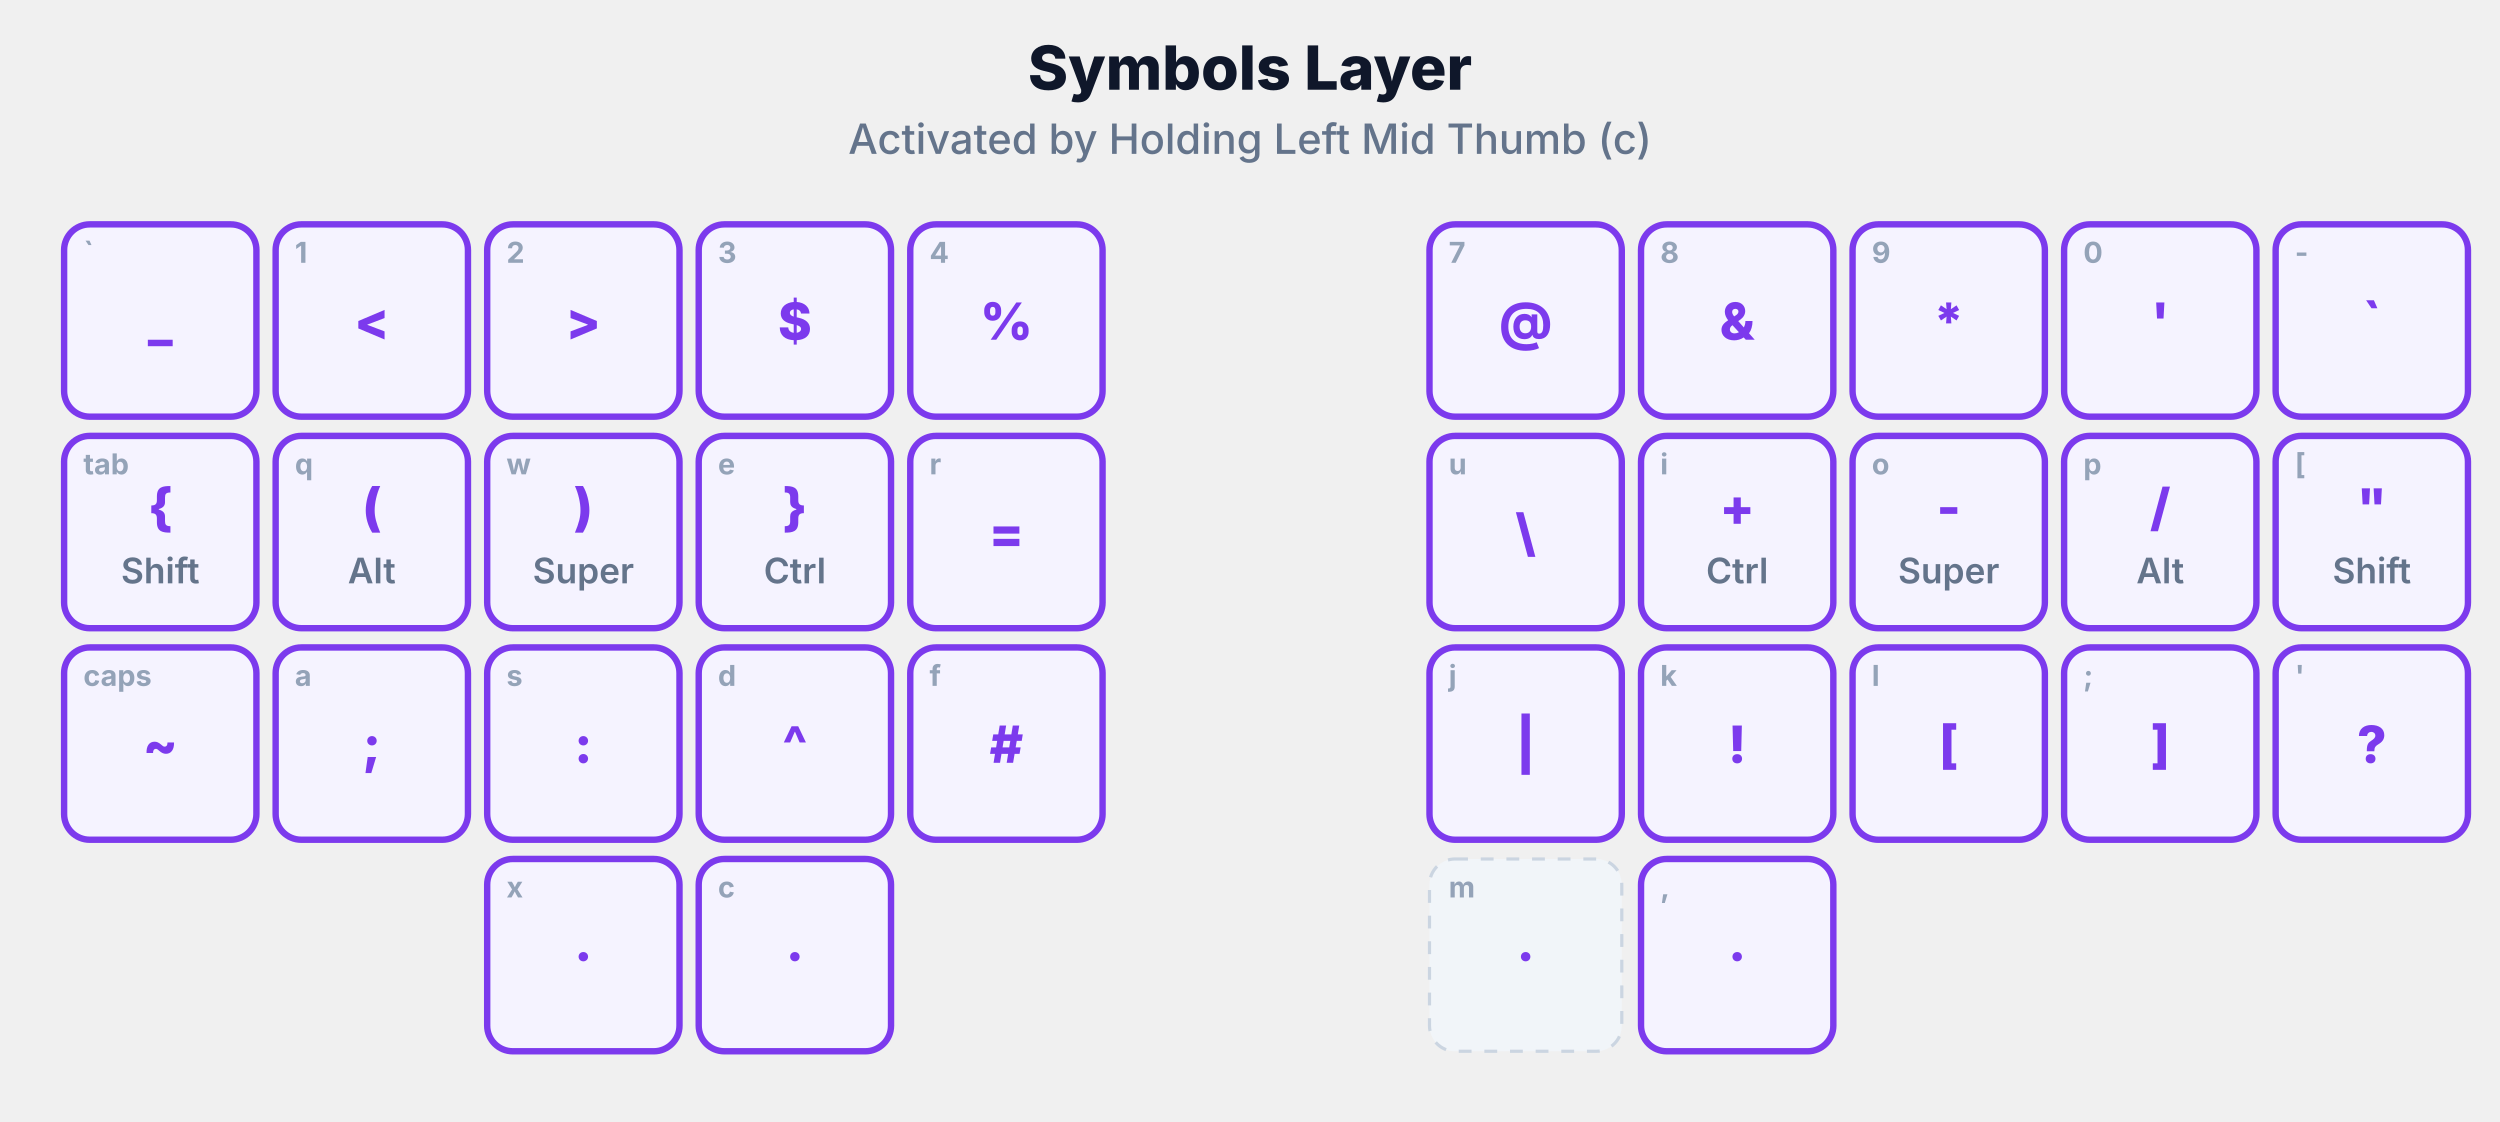
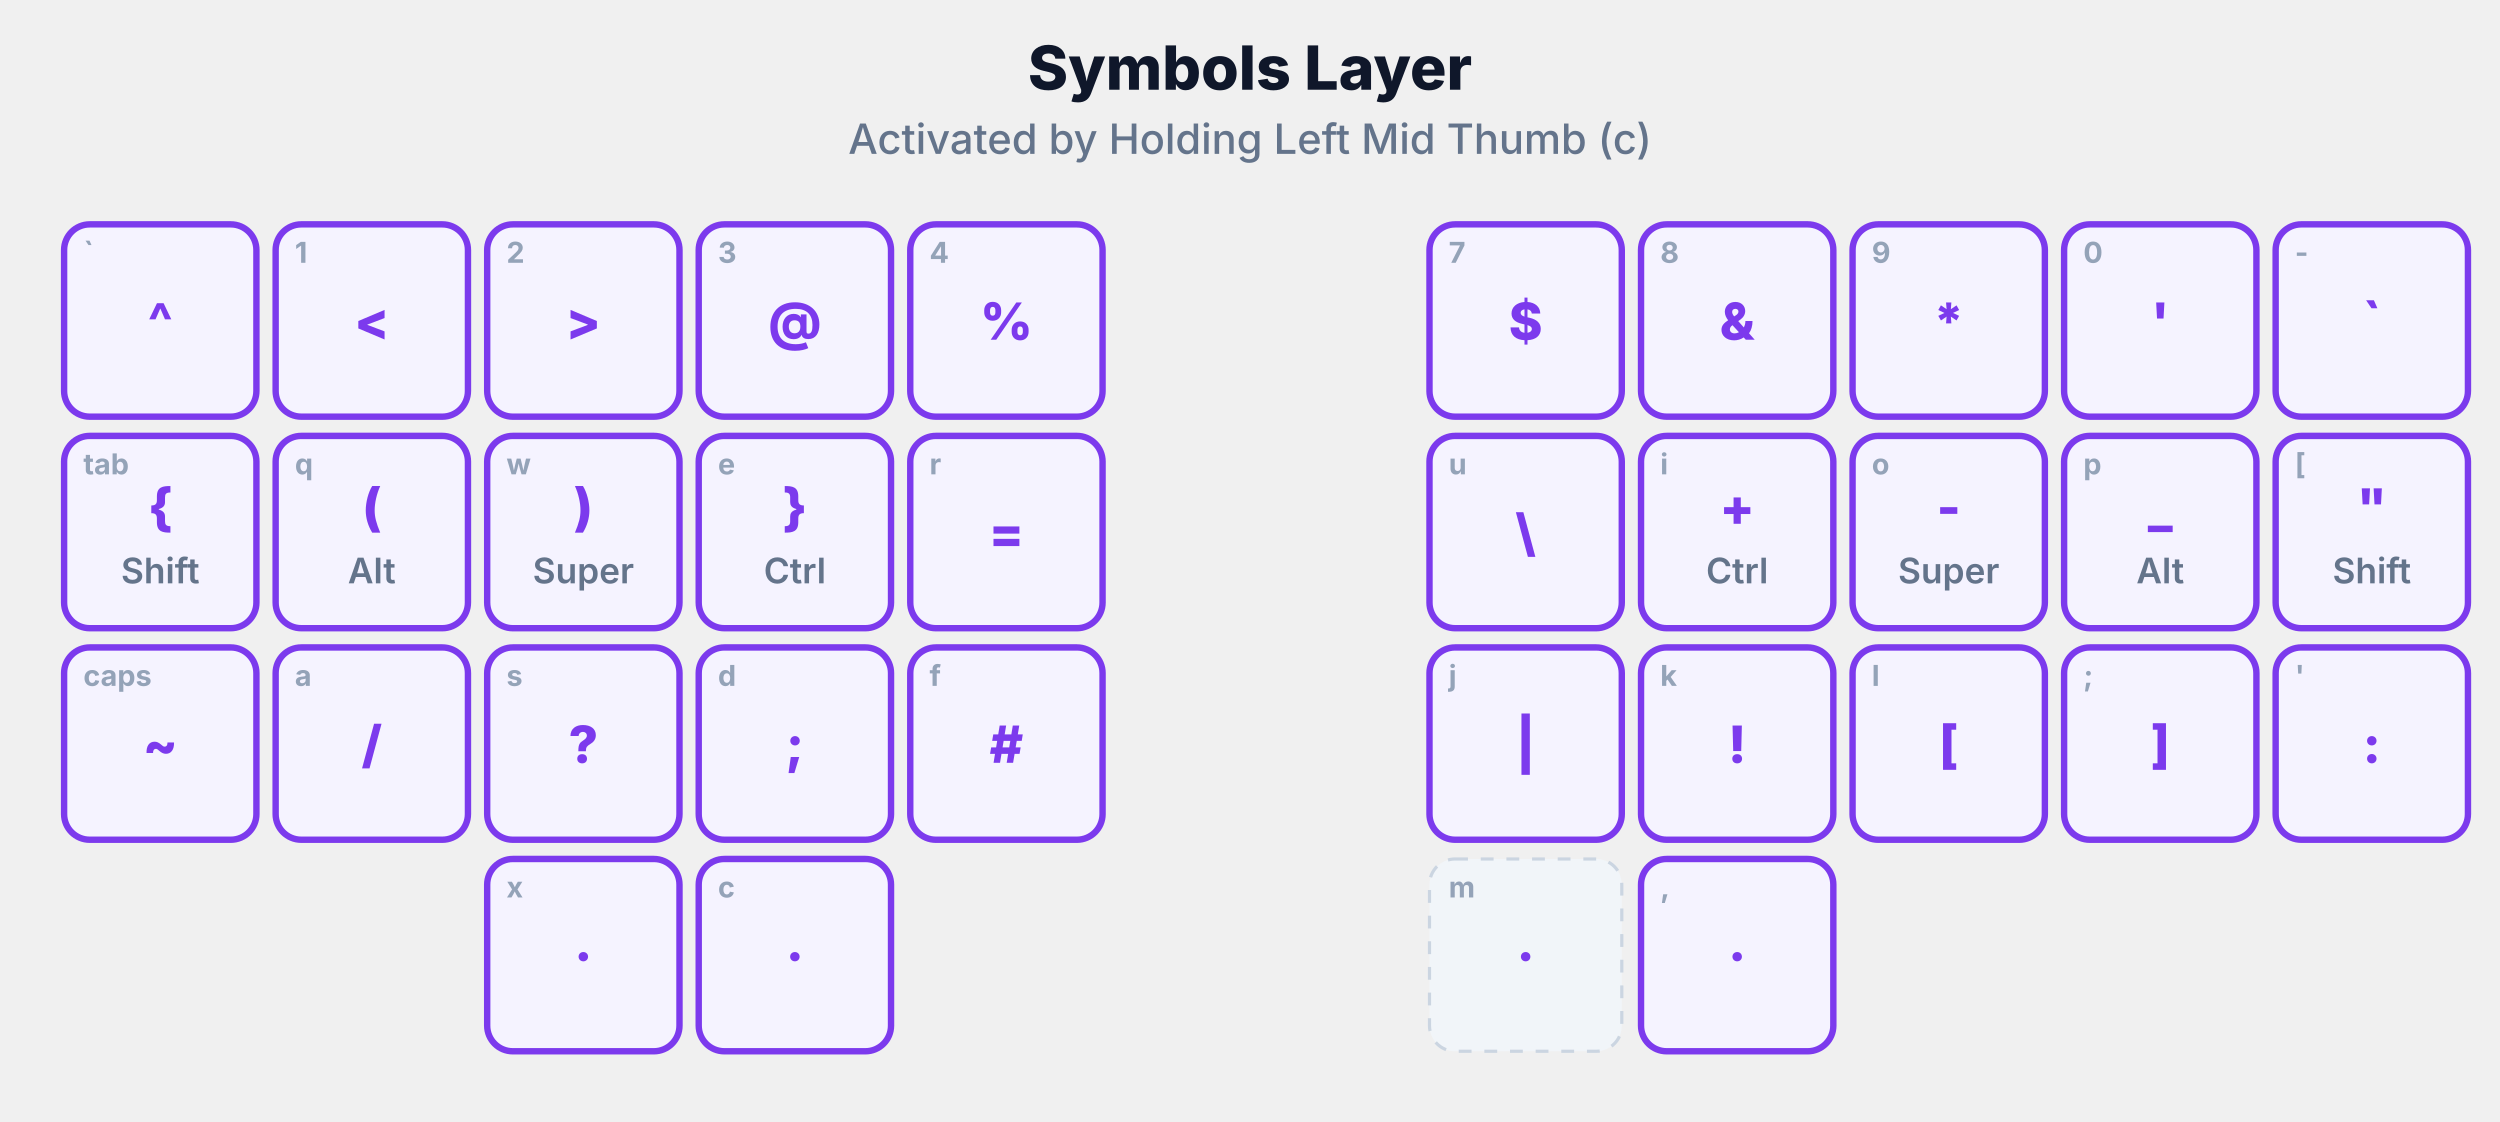
<svg xmlns="http://www.w3.org/2000/svg" viewBox="0 0 780 350">
  <style>
    :root { color-scheme: light dark; }
    rect.key { fill: #ffffff; stroke: #cbd5e1; stroke-width: 1.5px; rx: 8px; ry: 8px; }
    rect.gap { fill: #f1f5f9; stroke: #cbd5e1; stroke-dasharray: 4 4; rx: 8px; ry: 8px; }
    rect.active { fill: #f5f3ff; stroke: #7c3aed; stroke-width: 2px; rx: 8px; ry: 8px; }
    text { font-family: system-ui, -apple-system, sans-serif; text-anchor: middle; }
    text.title { font-size: 19px; font-weight: 800; fill: #0f172a; }
    text.subtitle { font-size: 13px; font-weight: 500; fill: #64748b; }
    text.phys { font-size: 9px; font-weight: 700; fill: #94a3b8; text-anchor: start; }
    text.main { font-size: 16px; font-weight: 800; fill: #7c3aed; }
    text.sub { font-size: 11px; font-weight: 600; fill: #64748b; }
    text.dead { font-size: 11px; fill: #cbd5e1; }
    @media (prefers-color-scheme: dark) {
      rect.key { fill: #1e293b; stroke: #334155; }
      rect.gap { fill: #0f172a; stroke: #334155; }
      rect.active { fill: #2e1065; stroke: #a78bfa; }
      text.title { fill: #f8fafc; }
      text.subtitle { fill: #94a3b8; }
      text.phys { fill: #64748b; }
      text.main { fill: #a78bfa; }
      text.sub { fill: #94a3b8; }
      text.dead { fill: #475569; }
    }
  </style>
  <text x="390" y="28" class="title">Symbols Layer</text>
  <text x="390" y="48" class="subtitle">Activated by Holding Left Mid Thumb (c)</text>
  <g transform="translate(20,70)">
    <rect width="60" height="60" class="active" />
    <text x="6" y="12" class="phys">`</text>
-     <text x="30" y="36" class="main">_</text>
+     <text x="30" y="36" class="main">^</text>
  </g>
  <g transform="translate(86,70)">
    <rect width="60" height="60" class="active" />
    <text x="6" y="12" class="phys">1</text>
    <text x="30" y="36" class="main">&lt;</text>
  </g>
  <g transform="translate(152,70)">
    <rect width="60" height="60" class="active" />
    <text x="6" y="12" class="phys">2</text>
    <text x="30" y="36" class="main">&gt;</text>
  </g>
  <g transform="translate(218,70)">
    <rect width="60" height="60" class="active" />
    <text x="6" y="12" class="phys">3</text>
-     <text x="30" y="36" class="main">$</text>
+     <text x="30" y="36" class="main">@</text>
  </g>
  <g transform="translate(284,70)">
    <rect width="60" height="60" class="active" />
    <text x="6" y="12" class="phys">4</text>
    <text x="30" y="36" class="main">%</text>
  </g>
  <g transform="translate(446,70)">
    <rect width="60" height="60" class="active" />
    <text x="6" y="12" class="phys">7</text>
-     <text x="30" y="36" class="main">@</text>
+     <text x="30" y="36" class="main">$</text>
  </g>
  <g transform="translate(512,70)">
    <rect width="60" height="60" class="active" />
    <text x="6" y="12" class="phys">8</text>
    <text x="30" y="36" class="main">&amp;</text>
  </g>
  <g transform="translate(578,70)">
    <rect width="60" height="60" class="active" />
    <text x="6" y="12" class="phys">9</text>
    <text x="30" y="36" class="main">*</text>
  </g>
  <g transform="translate(644,70)">
    <rect width="60" height="60" class="active" />
    <text x="6" y="12" class="phys">0</text>
    <text x="30" y="36" class="main">'</text>
  </g>
  <g transform="translate(710,70)">
    <rect width="60" height="60" class="active" />
    <text x="6" y="12" class="phys">-</text>
    <text x="30" y="36" class="main">`</text>
  </g>
  <g transform="translate(20,136)">
    <rect width="60" height="60" class="active" />
    <text x="6" y="12" class="phys">tab</text>
    <text x="30" y="28" class="main">{</text>
    <text x="30" y="46" class="sub" font-weight="700" fill="#ea580c">Shift</text>
  </g>
  <g transform="translate(86,136)">
    <rect width="60" height="60" class="active" />
    <text x="6" y="12" class="phys">q</text>
    <text x="30" y="28" class="main">(</text>
    <text x="30" y="46" class="sub" font-weight="700" fill="#ea580c">Alt</text>
  </g>
  <g transform="translate(152,136)">
    <rect width="60" height="60" class="active" />
    <text x="6" y="12" class="phys">w</text>
    <text x="30" y="28" class="main">)</text>
    <text x="30" y="46" class="sub" font-weight="700" fill="#ea580c">Super</text>
  </g>
  <g transform="translate(218,136)">
    <rect width="60" height="60" class="active" />
    <text x="6" y="12" class="phys">e</text>
    <text x="30" y="28" class="main">}</text>
    <text x="30" y="46" class="sub" font-weight="700" fill="#ea580c">Ctrl</text>
  </g>
  <g transform="translate(284,136)">
    <rect width="60" height="60" class="active" />
    <text x="6" y="12" class="phys">r</text>
    <text x="30" y="36" class="main">=</text>
  </g>
  <g transform="translate(446,136)">
    <rect width="60" height="60" class="active" />
    <text x="6" y="12" class="phys">u</text>
    <text x="30" y="36" class="main">\</text>
  </g>
  <g transform="translate(512,136)">
    <rect width="60" height="60" class="active" />
    <text x="6" y="12" class="phys">i</text>
    <text x="30" y="28" class="main">+</text>
    <text x="30" y="46" class="sub" font-weight="700" fill="#ea580c">Ctrl</text>
  </g>
  <g transform="translate(578,136)">
    <rect width="60" height="60" class="active" />
    <text x="6" y="12" class="phys">o</text>
    <text x="30" y="28" class="main">-</text>
    <text x="30" y="46" class="sub" font-weight="700" fill="#ea580c">Super</text>
  </g>
  <g transform="translate(644,136)">
    <rect width="60" height="60" class="active" />
    <text x="6" y="12" class="phys">p</text>
-     <text x="30" y="28" class="main">/</text>
+     <text x="30" y="28" class="main">_</text>
    <text x="30" y="46" class="sub" font-weight="700" fill="#ea580c">Alt</text>
  </g>
  <g transform="translate(710,136)">
    <rect width="60" height="60" class="active" />
    <text x="6" y="12" class="phys">[</text>
    <text x="30" y="28" class="main">"</text>
    <text x="30" y="46" class="sub" font-weight="700" fill="#ea580c">Shift</text>
  </g>
  <g transform="translate(20,202)">
    <rect width="60" height="60" class="active" />
    <text x="6" y="12" class="phys">caps</text>
    <text x="30" y="36" class="main">~</text>
  </g>
  <g transform="translate(86,202)">
    <rect width="60" height="60" class="active" />
    <text x="6" y="12" class="phys">a</text>
+     <text x="30" y="36" class="main">/</text>
+   </g>
+   <g transform="translate(152,202)">
+     <rect width="60" height="60" class="active" />
+     <text x="6" y="12" class="phys">s</text>
+     <text x="30" y="36" class="main">?</text>
+   </g>
+   <g transform="translate(218,202)">
+     <rect width="60" height="60" class="active" />
+     <text x="6" y="12" class="phys">d</text>
    <text x="30" y="36" class="main">;</text>
-   </g>
-   <g transform="translate(152,202)">
-     <rect width="60" height="60" class="active" />
-     <text x="6" y="12" class="phys">s</text>
-     <text x="30" y="36" class="main">:</text>
-   </g>
-   <g transform="translate(218,202)">
-     <rect width="60" height="60" class="active" />
-     <text x="6" y="12" class="phys">d</text>
-     <text x="30" y="36" class="main">^</text>
  </g>
  <g transform="translate(284,202)">
    <rect width="60" height="60" class="active" />
    <text x="6" y="12" class="phys">f</text>
    <text x="30" y="36" class="main">#</text>
  </g>
  <g transform="translate(446,202)">
    <rect width="60" height="60" class="active" />
    <text x="6" y="12" class="phys">j</text>
    <text x="30" y="36" class="main">|</text>
  </g>
  <g transform="translate(512,202)">
    <rect width="60" height="60" class="active" />
    <text x="6" y="12" class="phys">k</text>
    <text x="30" y="36" class="main">!</text>
  </g>
  <g transform="translate(578,202)">
    <rect width="60" height="60" class="active" />
    <text x="6" y="12" class="phys">l</text>
    <text x="30" y="36" class="main">[</text>
  </g>
  <g transform="translate(644,202)">
    <rect width="60" height="60" class="active" />
    <text x="6" y="12" class="phys">;</text>
    <text x="30" y="36" class="main">]</text>
  </g>
  <g transform="translate(710,202)">
    <rect width="60" height="60" class="active" />
    <text x="6" y="12" class="phys">'</text>
-     <text x="30" y="36" class="main">?</text>
+     <text x="30" y="36" class="main">:</text>
  </g>
  <g transform="translate(152,268)">
    <rect width="60" height="60" class="active" />
    <text x="6" y="12" class="phys">x</text>
    <text x="30" y="36" class="main">·</text>
  </g>
  <g transform="translate(218,268)">
    <rect width="60" height="60" class="active" />
    <text x="6" y="12" class="phys">c</text>
    <text x="30" y="36" class="main">·</text>
  </g>
  <g transform="translate(446,268)">
    <rect width="60" height="60" class="gap" />
    <text x="6" y="12" class="phys">m</text>
    <text x="30" y="36" class="main">·</text>
  </g>
  <g transform="translate(512,268)">
    <rect width="60" height="60" class="active" />
    <text x="6" y="12" class="phys">,</text>
    <text x="30" y="36" class="main">·</text>
  </g>
</svg>
